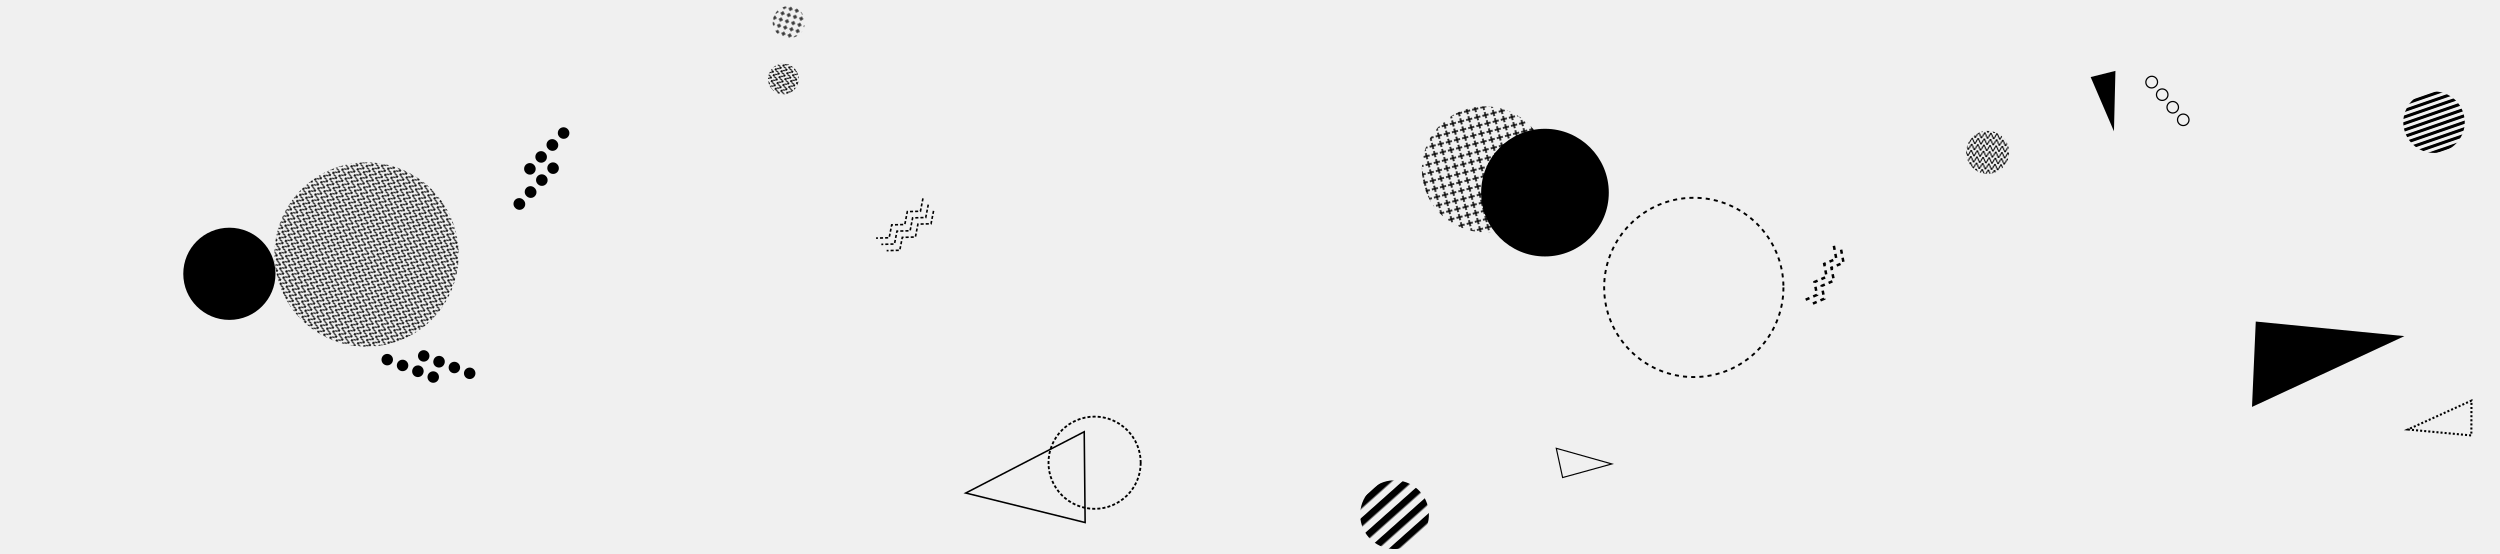
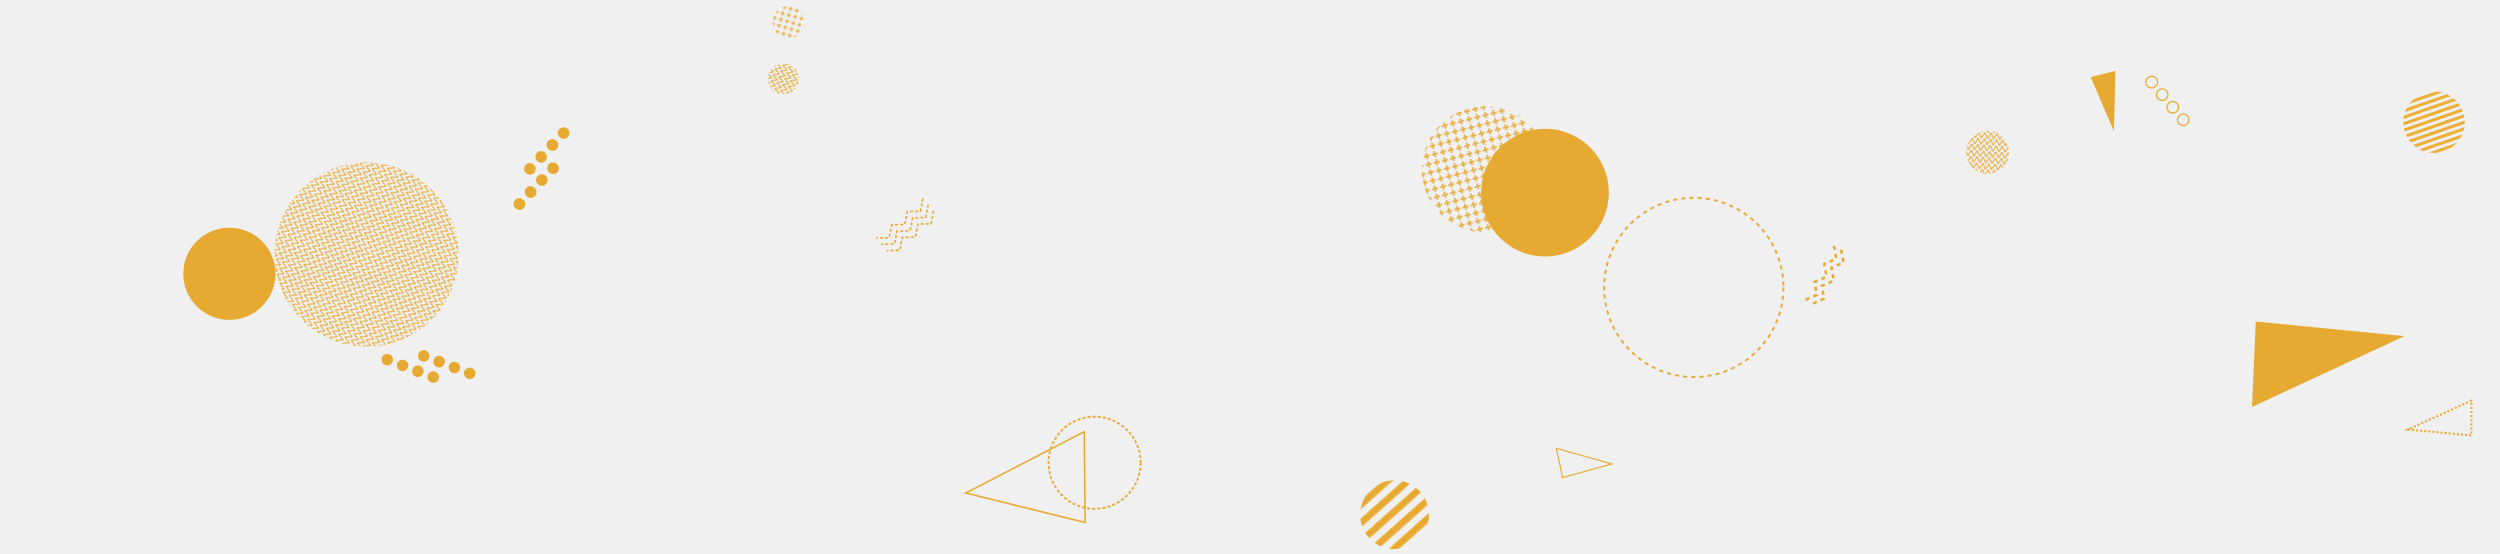
<svg xmlns="http://www.w3.org/2000/svg" width="2440" height="540" preserveAspectRatio="none">
  <g mask="url(&quot;#a&quot;)" fill="none">
    <path d="M0 0h2440v540H0z" />
    <path clip-path="url(&quot;#b&quot;)" fill="url(#c)" transform="rotate(115.43 357.78 248.43)" d="M177.96 68.61H537.6v359.64H177.96z" />
-     <circle r="45" cx="1068.33" cy="451.62" stroke="#000" stroke-width="1.82" stroke-dasharray="3, 2" />
-     <circle r="62.3" cx="1507.89" cy="188" fill="#000" />
-     <path d="M428.08 369.98a5.6 5.6 0 1 0-10.48-3.96 5.6 5.6 0 1 0 10.48 3.96zm-14.97-5.66a5.6 5.6 0 1 0-10.47-3.97 5.6 5.6 0 1 0 10.47 3.97zm-14.96-5.67a5.6 5.6 0 1 0-10.48-3.96 5.6 5.6 0 1 0 10.48 3.96zm-14.96-5.66a5.6 5.6 0 1 0-10.48-3.96 5.6 5.6 0 1 0 10.48 3.96zm80.48 13.35a5.6 5.6 0 1 0-10.48-3.96 5.6 5.6 0 1 0 10.48 3.96zm-14.96-5.66a5.6 5.6 0 1 0-10.48-3.96 5.6 5.6 0 1 0 10.48 3.96zm-14.97-5.66a5.6 5.6 0 1 0-10.47-3.97 5.6 5.6 0 1 0 10.47 3.97zm-14.96-5.67a5.6 5.6 0 1 0-10.48-3.96 5.6 5.6 0 1 0 10.48 3.96z" fill="#000" />
+     <circle r="45" cx="1068.33" cy="451.62" stroke="#e6aa33" stroke-width="1.82" stroke-dasharray="3, 2" />
+     <circle r="62.3" cx="1507.89" cy="188" fill="#e6aa33" />
+     <path d="M428.08 369.98a5.6 5.6 0 1 0-10.48-3.96 5.6 5.6 0 1 0 10.48 3.96zm-14.97-5.66a5.6 5.6 0 1 0-10.47-3.97 5.6 5.6 0 1 0 10.47 3.97zm-14.96-5.67a5.6 5.6 0 1 0-10.48-3.96 5.6 5.6 0 1 0 10.48 3.96zm-14.96-5.66a5.6 5.6 0 1 0-10.48-3.96 5.6 5.6 0 1 0 10.48 3.96zm80.48 13.35a5.6 5.6 0 1 0-10.48-3.96 5.6 5.6 0 1 0 10.48 3.96zm-14.96-5.66a5.6 5.6 0 1 0-10.48-3.96 5.6 5.6 0 1 0 10.48 3.96zm-14.97-5.66a5.6 5.6 0 1 0-10.47-3.97 5.6 5.6 0 1 0 10.47 3.97zm-14.96-5.67a5.6 5.6 0 1 0-10.48-3.96 5.6 5.6 0 1 0 10.48 3.96z" fill="#e6aa33" />
    <path clip-path="url(&quot;#d&quot;)" fill="url(#e)" transform="rotate(75.66 1449.27 165.32)" d="M1326.27 42.32h246v246h-246z" />
-     <path d="M513.34 168.88a5.6 5.6 0 1 0 7.68-8.15 5.6 5.6 0 1 0-7.68 8.15zm10.97-11.65a5.6 5.6 0 1 0 7.68-8.15 5.6 5.6 0 1 0-7.68 8.15zm10.97-11.65a5.6 5.6 0 1 0 7.67-8.15 5.6 5.6 0 1 0-7.67 8.15zm10.96-11.65a5.6 5.6 0 1 0 7.68-8.15 5.6 5.6 0 1 0-7.68 8.15zm-43.18 69.22a5.6 5.6 0 1 0 7.67-8.15 5.6 5.6 0 1 0-7.67 8.15zm10.97-11.65a5.6 5.6 0 1 0 7.67-8.15 5.6 5.6 0 1 0-7.67 8.15zm10.96-11.65a5.6 5.6 0 1 0 7.68-8.15 5.6 5.6 0 1 0-7.68 8.15zm10.97-11.65a5.6 5.6 0 1 0 7.68-8.15 5.6 5.6 0 1 0-7.68 8.15z" fill="#000" />
-     <path d="m1518.92 437.54 54.23 15.27-48.027 13.277z" stroke="#000" stroke-width="1.13" />
+     <path d="M513.34 168.88a5.6 5.6 0 1 0 7.68-8.15 5.6 5.6 0 1 0-7.68 8.15zm10.97-11.65a5.6 5.6 0 1 0 7.68-8.15 5.6 5.6 0 1 0-7.68 8.15zm10.97-11.65a5.6 5.6 0 1 0 7.67-8.15 5.6 5.6 0 1 0-7.67 8.15zm10.96-11.65a5.6 5.6 0 1 0 7.68-8.15 5.6 5.6 0 1 0-7.68 8.15zm-43.18 69.22a5.6 5.6 0 1 0 7.67-8.15 5.6 5.6 0 1 0-7.67 8.15zm10.97-11.65a5.6 5.6 0 1 0 7.67-8.15 5.6 5.6 0 1 0-7.67 8.15zm10.96-11.65a5.6 5.6 0 1 0 7.68-8.15 5.6 5.6 0 1 0-7.68 8.15zm10.97-11.65a5.6 5.6 0 1 0 7.68-8.15 5.6 5.6 0 1 0-7.68 8.15z" fill="#e6aa33" />
+     <path d="m1518.92 437.54 54.23 15.27-48.027 13.277z" stroke="#e6aa33" stroke-width="1.13" />
    <path clip-path="url(&quot;#f&quot;)" fill="url(#g)" transform="rotate(318.32 1361.08 502.32)" d="M1293.98 435.22h134.2v134.2h-134.2z" />
-     <path d="m1058.2 421.39-115.64 59.8 116.521 28.801z" stroke="#000" stroke-width="1.53" />
-     <path d="m2063.22 128.16 1.44-58.99-24.174 6.041z" fill="#000" />
-     <path d="m911.15 205.82-2.46 12.57-12.8.36-2.45 12.57-12.8.37-2.46 12.57-12.8.36m40.6-44.9-2.46 12.57-12.8.36-2.45 12.57-12.81.36-2.45 12.57-12.8.37m40.59-44.9-2.45 12.56-12.8.37-2.46 12.57-12.8.36-2.45 12.57-12.8.36" stroke="#000" stroke-width="1.59" stroke-dasharray="3, 2" />
+     <path d="m1058.2 421.39-115.64 59.8 116.521 28.801z" stroke="#e6aa33" stroke-width="1.53" />
+     <path d="m2063.22 128.16 1.44-58.99-24.174 6.041z" fill="#e6aa33" />
+     <path d="m911.15 205.82-2.46 12.57-12.8.36-2.45 12.57-12.8.37-2.46 12.57-12.8.36m40.6-44.9-2.46 12.57-12.8.36-2.45 12.57-12.81.36-2.45 12.57-12.8.37m40.59-44.9-2.45 12.56-12.8.37-2.46 12.57-12.8.36-2.45 12.57-12.8.36" stroke="#e6aa33" stroke-width="1.59" stroke-dasharray="3, 2" />
    <path clip-path="url(&quot;#h&quot;)" fill="url(#i)" transform="rotate(195.98 769.86 21.68)" d="M738.36-9.82h63v63h-63z" />
-     <path d="m2350.08 419.19 61.95 5.8.12-33.995z" stroke="#000" stroke-width="2.03" stroke-dasharray="2, 2" />
+     <path d="m2350.08 419.19 61.95 5.8.12-33.995z" stroke="#e6aa33" stroke-width="2.03" stroke-dasharray="2, 2" />
    <path clip-path="url(&quot;#j&quot;)" fill="url(#k)" transform="rotate(160.9 2375.61 119.26)" d="M2315.61 59.26h120v120h-120z" />
    <path clip-path="url(&quot;#l&quot;)" fill="url(#m)" transform="rotate(183.96 1939.94 148.72)" d="M1897.94 106.72h84v84h-84z" />
    <path clip-path="url(&quot;#n&quot;)" fill="url(#o)" transform="rotate(288.56 764.57 77.05)" d="M734.57 47.05h60v60h-60z" />
-     <circle r="45" cx="223.88" cy="267.23" fill="#000" />
-     <path d="M2096.47 75.84a5.6 5.6 0 1 0 7.18 8.59 5.6 5.6 0 1 0-7.18-8.59zm10.26 12.27a5.6 5.6 0 1 0 7.19 8.59 5.6 5.6 0 1 0-7.19-8.59zm10.27 12.27a5.6 5.6 0 1 0 7.19 8.59 5.6 5.6 0 1 0-7.19-8.59zm10.27 12.27a5.6 5.6 0 1 0 7.19 8.59 5.6 5.6 0 1 0-7.19-8.59z" stroke="#000" stroke-width="1.23" />
-     <path d="m2346.69 328.06-145.06-14.23-3.678 83.323z" fill="#000" />
-     <path d="m1796.92 243.71 2.34 12.59-11.77 5.05 2.35 12.59-11.77 5.05 2.34 12.59-11.77 5.04m21.22-56.68 2.35 12.59-11.77 5.05 2.34 12.59-11.77 5.04 2.34 12.59-11.77 5.05" stroke="#000" stroke-width="2.47" stroke-dasharray="4, 4" />
-     <circle r="87.498" cx="1653.15" cy="280.52" stroke="#000" stroke-width="1.9" stroke-dasharray="4, 4" />
+     <circle r="45" cx="223.88" cy="267.23" fill="#e6aa33" />
+     <path d="M2096.47 75.84a5.6 5.6 0 1 0 7.18 8.59 5.6 5.6 0 1 0-7.18-8.59zm10.26 12.27a5.6 5.6 0 1 0 7.19 8.59 5.6 5.6 0 1 0-7.19-8.59zm10.27 12.27a5.6 5.6 0 1 0 7.19 8.59 5.6 5.6 0 1 0-7.19-8.59zm10.27 12.27a5.6 5.6 0 1 0 7.19 8.59 5.6 5.6 0 1 0-7.19-8.59z" stroke="#e6aa33" stroke-width="1.23" />
+     <path d="m2346.69 328.06-145.06-14.23-3.678 83.323z" fill="#e6aa33" />
+     <path d="m1796.92 243.71 2.34 12.59-11.77 5.05 2.35 12.59-11.77 5.05 2.34 12.59-11.77 5.04m21.22-56.68 2.35 12.59-11.77 5.05 2.34 12.59-11.77 5.04 2.34 12.59-11.77 5.05" stroke="#e6aa33" stroke-width="2.47" stroke-dasharray="4, 4" />
+     <circle r="87.498" cx="1653.15" cy="280.52" stroke="#e6aa33" stroke-width="1.9" stroke-dasharray="4, 4" />
  </g>
  <defs>
    <clipPath id="b">
      <circle r="89.91" cx="357.78" cy="248.43" />
    </clipPath>
    <clipPath id="d">
      <circle r="61.5" cx="1449.27" cy="165.32" />
    </clipPath>
    <clipPath id="f">
      <circle r="33.55" cx="1361.08" cy="502.32" />
    </clipPath>
    <clipPath id="h">
      <circle r="15.75" cx="769.86" cy="21.68" />
    </clipPath>
    <clipPath id="j">
      <circle r="30" cx="2375.61" cy="119.26" />
    </clipPath>
    <clipPath id="l">
      <circle r="21" cx="1939.94" cy="148.72" />
    </clipPath>
    <clipPath id="n">
      <circle r="15" cx="764.57" cy="77.05" />
    </clipPath>
    <pattern x="0" y="0" width="6.66" height="6.66" patternUnits="userSpaceOnUse" id="c">
-       <path d="M0 6.66 3.33 0l3.33 6.66" stroke="#000" fill="none" />
+       <path d="M0 6.66 3.33 0l3.33 6.66" stroke="#e6aa33" fill="none" />
    </pattern>
    <pattern x="0" y="0" width="8.2" height="8.2" patternUnits="userSpaceOnUse" id="e">
-       <path d="M4.1 1v6.2M1 4.1h6.2" stroke="#000" fill="none" stroke-width="1.43" />
+       <path d="M4.1 1v6.2M1 4.1h6.2" stroke="#e6aa33" fill="none" stroke-width="1.43" />
    </pattern>
    <pattern x="0" y="0" width="134.2" height="13.42" patternUnits="userSpaceOnUse" id="g">
-       <path fill="#000" d="M0 0h134.2v6.71H0z" />
+       <path fill="#e6aa33" d="M0 0h134.2v6.71H0z" />
      <path fill="rgba(0, 0, 0, 0)" d="M0 6.71h134.2v6.71H0z" />
    </pattern>
    <pattern x="0" y="0" width="6.3" height="6.3" patternUnits="userSpaceOnUse" id="i">
-       <path d="M3.15 1v4.3M1 3.15h4.3" stroke="#000" fill="none" />
+       <path d="M3.15 1v4.3M1 3.15h4.3" stroke="#e6aa33" fill="none" />
    </pattern>
    <pattern x="0" y="0" width="120" height="6" patternUnits="userSpaceOnUse" id="k">
-       <path fill="#000" d="M0 0h120v3H0z" />
+       <path fill="#e6aa33" d="M0 0h120v3H0z" />
      <path fill="rgba(0, 0, 0, 0)" d="M0 3h120v3H0z" />
    </pattern>
    <pattern x="0" y="0" width="6" height="6" patternUnits="userSpaceOnUse" id="m">
-       <path d="m0 6 3-6 3 6" stroke="#000" fill="none" />
+       <path d="m0 6 3-6 3 6" stroke="#e6aa33" fill="none" />
    </pattern>
    <pattern x="0" y="0" width="6" height="6" patternUnits="userSpaceOnUse" id="o">
-       <path d="m0 6 3-6 3 6" stroke="#000" fill="none" />
+       <path d="m0 6 3-6 3 6" stroke="#e6aa33" fill="none" />
    </pattern>
    <mask id="a">
      <path fill="#fff" d="M0 0h2440v540H0z" />
    </mask>
  </defs>
</svg>
